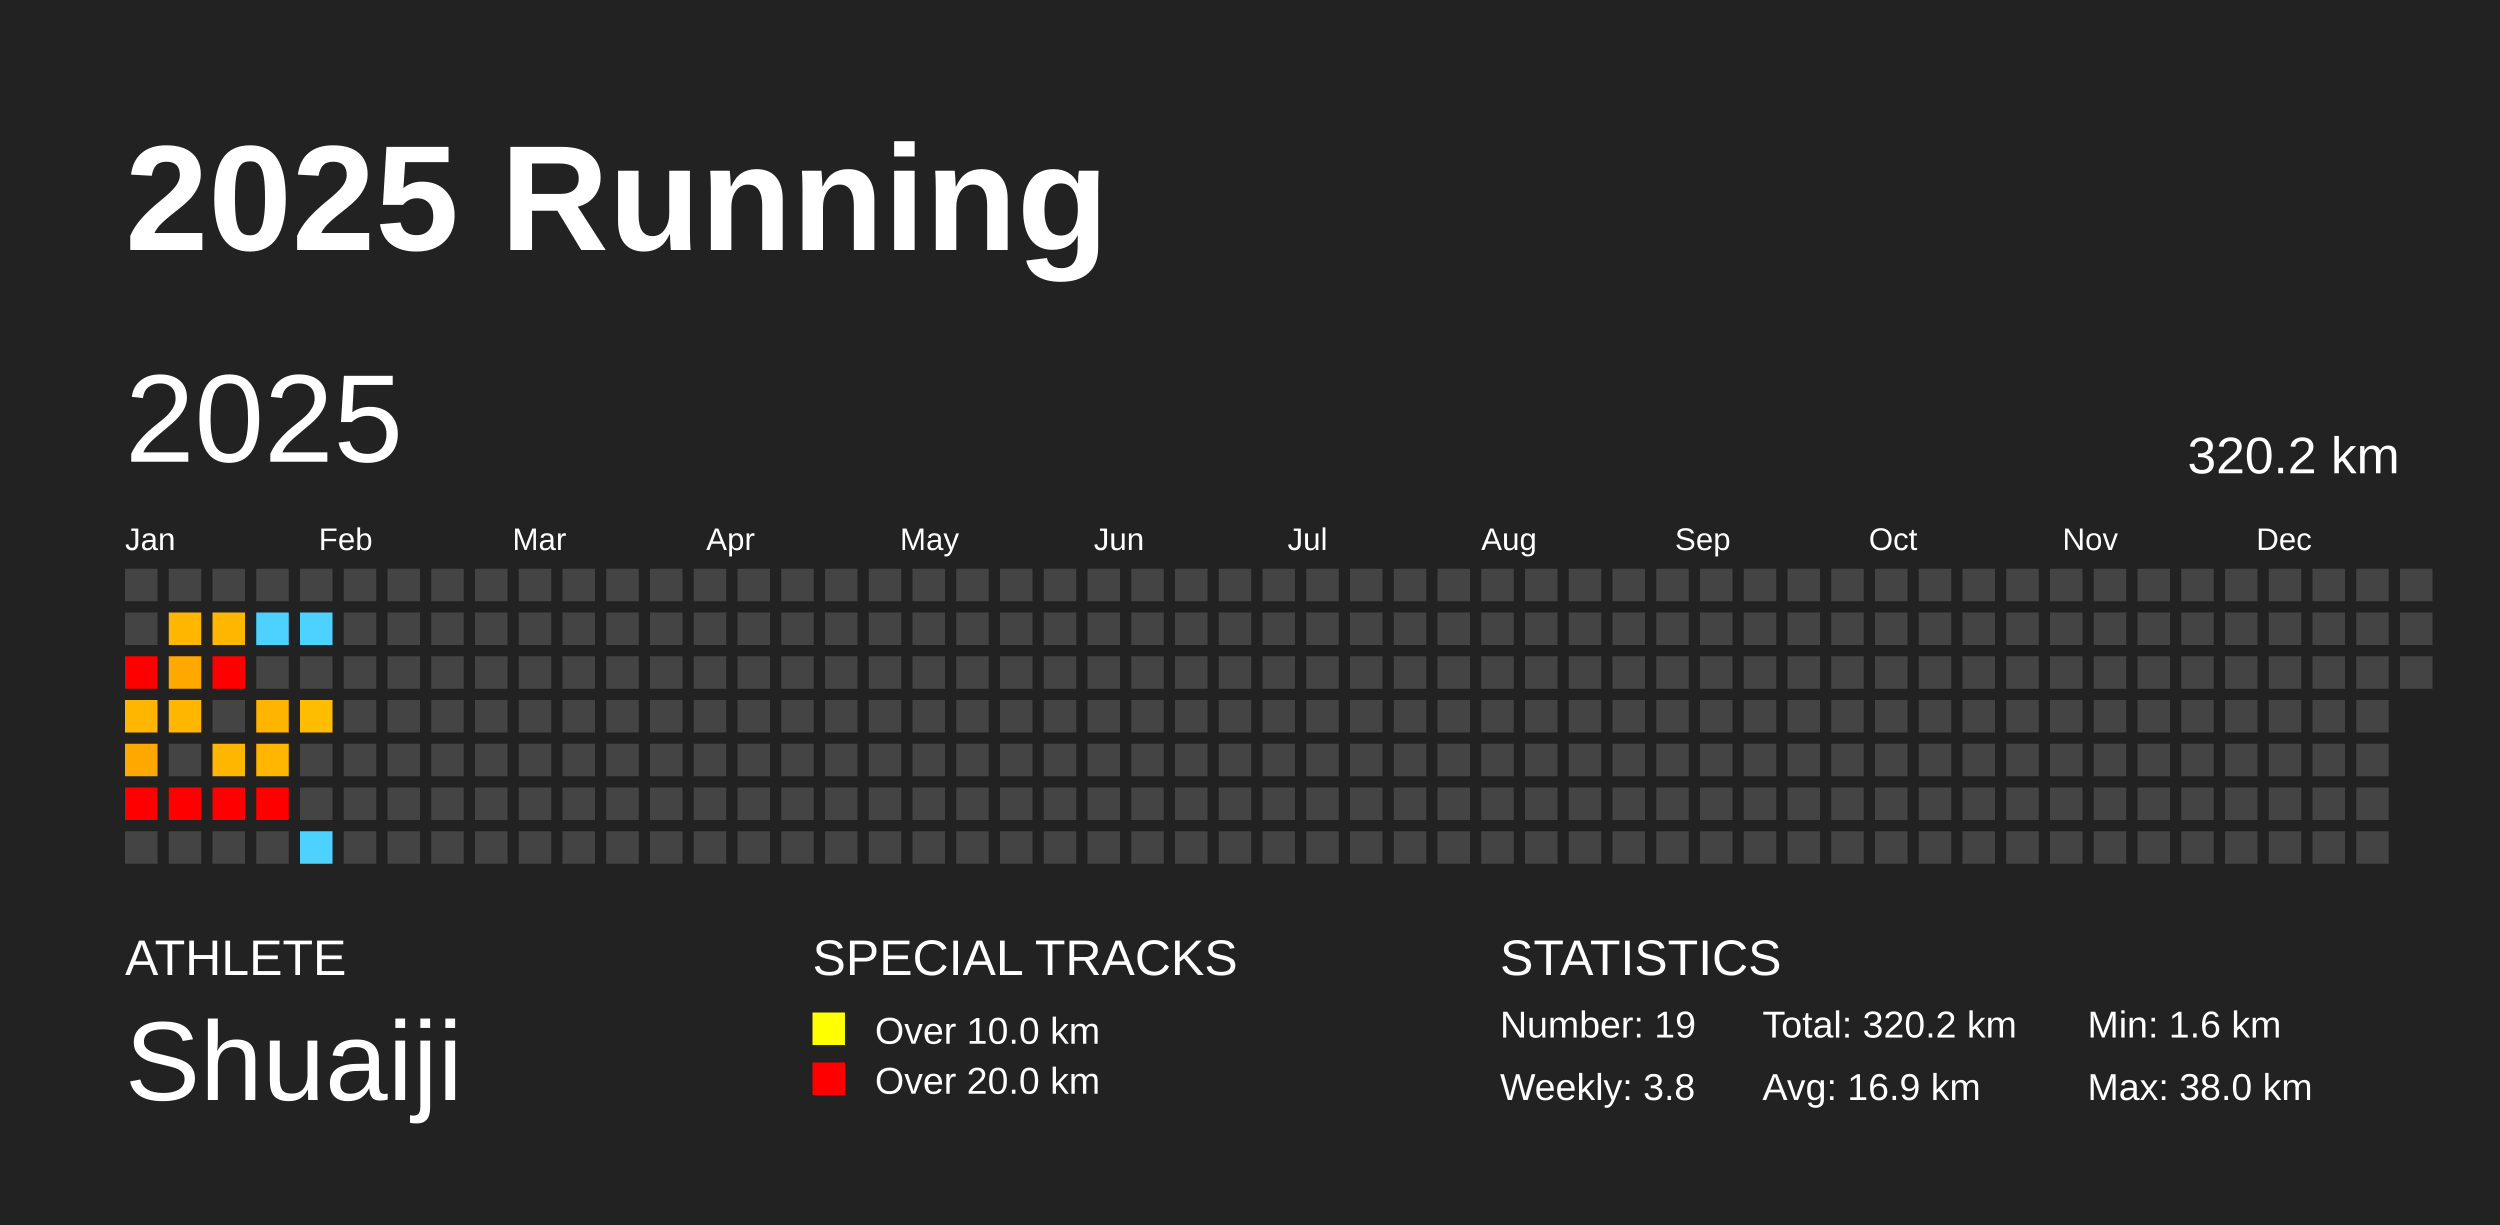
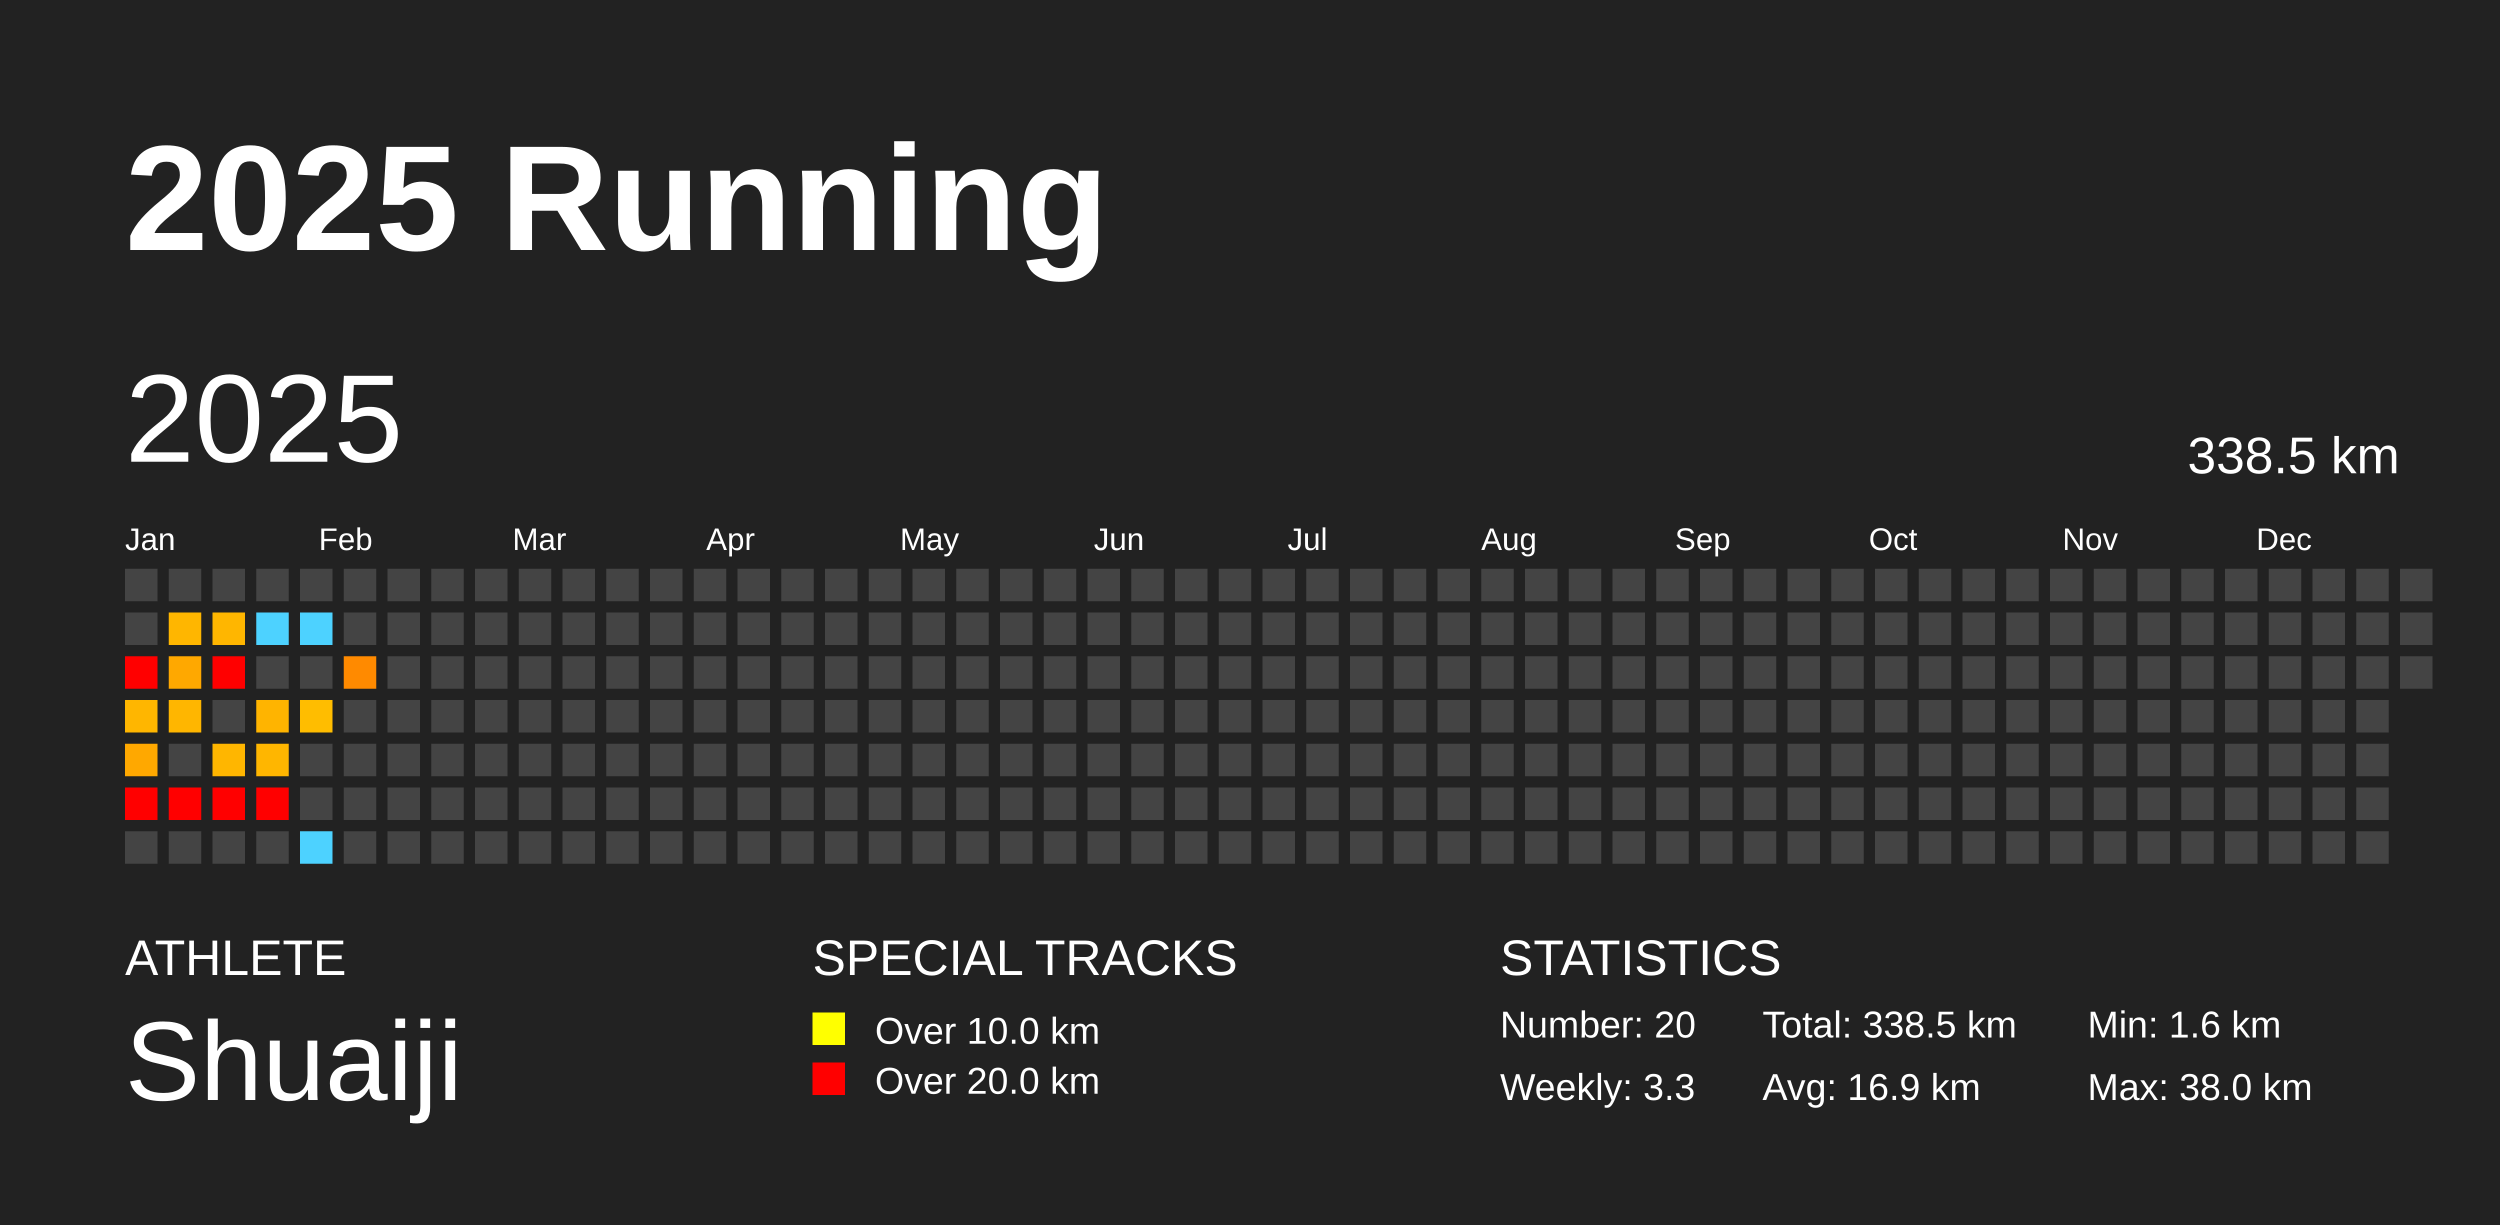
<svg xmlns="http://www.w3.org/2000/svg" baseProfile="full" height="98mm" version="1.1" viewBox="0,0,200,98" width="200mm">
  <defs />
  <rect fill="#222222" height="98" width="200" x="0" y="0" />
  <text fill="#FFFFFF" style="font-size:12px; font-family:Arial; font-weight:bold;" x="10" y="20">2025 Running</text>
  <text fill="#FFFFFF" style="font-size:4px; font-family:Arial" x="10" y="78">ATHLETE</text>
  <text fill="#FFFFFF" style="font-size:9px; font-family:Arial" x="10" y="88">Shuaiji</text>
  <text fill="#FFFFFF" style="font-size:4px; font-family:Arial" x="65" y="78">SPECIAL TRACKS</text>
  <rect fill="yellow" height="2.6" width="2.6" x="65" y="81" />
  <text fill="#FFFFFF" style="font-size:3px; font-family:Arial" x="70" y="83.5">Over 10.0 km</text>
  <rect fill="red" height="2.6" width="2.6" x="65" y="85" />
  <text fill="#FFFFFF" style="font-size:3px; font-family:Arial" x="70" y="87.5">Over 20.0 km</text>
  <text fill="#FFFFFF" style="font-size:4px; font-family:Arial" x="120" y="78">STATISTICS</text>
-   <text fill="#FFFFFF" style="font-size:3px; font-family:Arial" x="120" y="83">Number: 19</text>
-   <text fill="#FFFFFF" style="font-size:3px; font-family:Arial" x="120" y="88">Weekly: 3.8</text>
-   <text fill="#FFFFFF" style="font-size:3px; font-family:Arial" x="141" y="83">Total: 320.2 km</text>
+   <text fill="#FFFFFF" style="font-size:3px; font-family:Arial" x="120" y="83">Number: 20</text>
+   <text fill="#FFFFFF" style="font-size:3px; font-family:Arial" x="120" y="88">Weekly: 3.3</text>
+   <text fill="#FFFFFF" style="font-size:3px; font-family:Arial" x="141" y="83">Total: 338.5 km</text>
  <text fill="#FFFFFF" style="font-size:3px; font-family:Arial" x="141" y="88">Avg: 16.9 km</text>
  <text fill="#FFFFFF" style="font-size:3px; font-family:Arial" x="167" y="83">Min: 1.6 km</text>
  <text fill="#FFFFFF" style="font-size:3px; font-family:Arial" x="167" y="88">Max: 38.0 km</text>
  <text dominant-baseline="hanging" fill="#FFFFFF" style="font-size:10.0px; font-family:Arial;" x="10" y="30">2025</text>
-   <text dominant-baseline="hanging" fill="#FFFFFF" style="font-size:4.125px; font-family:Arial;" x="175" y="35">320.2 km</text>
+   <text dominant-baseline="hanging" fill="#FFFFFF" style="font-size:4.125px; font-family:Arial;" x="175" y="35">338.5 km</text>
  <text fill="#FFFFFF" style="font-size:2.5px; font-family:Arial" x="10.0" y="44">Jan</text>
  <text fill="#FFFFFF" style="font-size:2.5px; font-family:Arial" x="25.5" y="44">Feb</text>
  <text fill="#FFFFFF" style="font-size:2.5px; font-family:Arial" x="41.0" y="44">Mar</text>
  <text fill="#FFFFFF" style="font-size:2.5px; font-family:Arial" x="56.5" y="44">Apr</text>
  <text fill="#FFFFFF" style="font-size:2.5px; font-family:Arial" x="72.0" y="44">May</text>
  <text fill="#FFFFFF" style="font-size:2.5px; font-family:Arial" x="87.5" y="44">Jun</text>
  <text fill="#FFFFFF" style="font-size:2.5px; font-family:Arial" x="103.0" y="44">Jul</text>
  <text fill="#FFFFFF" style="font-size:2.5px; font-family:Arial" x="118.5" y="44">Aug</text>
  <text fill="#FFFFFF" style="font-size:2.5px; font-family:Arial" x="134.0" y="44">Sep</text>
  <text fill="#FFFFFF" style="font-size:2.5px; font-family:Arial" x="149.5" y="44">Oct</text>
  <text fill="#FFFFFF" style="font-size:2.5px; font-family:Arial" x="165.0" y="44">Nov</text>
  <text fill="#FFFFFF" style="font-size:2.5px; font-family:Arial" x="180.5" y="44">Dec</text>
  <rect fill="#444444" height="2.6" width="2.6" x="10.0" y="45.5" />
  <rect fill="#444444" height="2.6" width="2.6" x="10.0" y="49.0" />
  <rect fill="red" height="2.6" width="2.6" x="10.0" y="52.5" />
  <rect fill="#ffb600" height="2.6" width="2.6" x="10.0" y="56.0" />
  <rect fill="#ffa800" height="2.6" width="2.6" x="10.0" y="59.5" />
  <rect fill="red" height="2.6" width="2.6" x="10.0" y="63.0" />
  <rect fill="#444444" height="2.6" width="2.6" x="10.0" y="66.5" />
  <rect fill="#444444" height="2.6" width="2.6" x="13.5" y="45.5" />
  <rect fill="#ffb600" height="2.6" width="2.6" x="13.5" y="49.0" />
  <rect fill="#ffa800" height="2.6" width="2.6" x="13.5" y="52.5" />
  <rect fill="#ffb600" height="2.6" width="2.6" x="13.5" y="56.0" />
  <rect fill="#444444" height="2.6" width="2.6" x="13.5" y="59.5" />
  <rect fill="red" height="2.6" width="2.6" x="13.5" y="63.0" />
  <rect fill="#444444" height="2.6" width="2.6" x="13.5" y="66.5" />
  <rect fill="#444444" height="2.6" width="2.6" x="17.0" y="45.5" />
  <rect fill="#ffb600" height="2.6" width="2.6" x="17.0" y="49.0" />
  <rect fill="red" height="2.6" width="2.6" x="17.0" y="52.5" />
  <rect fill="#444444" height="2.6" width="2.6" x="17.0" y="56.0" />
  <rect fill="#ffb600" height="2.6" width="2.6" x="17.0" y="59.5" />
  <rect fill="red" height="2.6" width="2.6" x="17.0" y="63.0" />
  <rect fill="#444444" height="2.6" width="2.6" x="17.0" y="66.5" />
  <rect fill="#444444" height="2.6" width="2.6" x="20.5" y="45.5" />
  <rect fill="#4dd2ff" height="2.6" width="2.6" x="20.5" y="49.0" />
  <rect fill="#444444" height="2.6" width="2.6" x="20.5" y="52.5" />
  <rect fill="#ffb400" height="2.6" width="2.6" x="20.5" y="56.0" />
  <rect fill="#ffb600" height="2.6" width="2.6" x="20.5" y="59.5" />
  <rect fill="red" height="2.6" width="2.6" x="20.5" y="63.0" />
  <rect fill="#444444" height="2.6" width="2.6" x="20.5" y="66.5" />
  <rect fill="#444444" height="2.6" width="2.6" x="24.0" y="45.5" />
  <rect fill="#4dd2ff" height="2.6" width="2.6" x="24.0" y="49.0" />
  <rect fill="#444444" height="2.6" width="2.6" x="24.0" y="52.5" />
  <rect fill="#ffbd00" height="2.6" width="2.6" x="24.0" y="56.0" />
  <rect fill="#444444" height="2.6" width="2.6" x="24.0" y="59.5" />
  <rect fill="#444444" height="2.6" width="2.6" x="24.0" y="63.0" />
  <rect fill="#4dd2ff" height="2.6" width="2.6" x="24.0" y="66.5" />
  <rect fill="#444444" height="2.6" width="2.6" x="27.5" y="45.5" />
  <rect fill="#444444" height="2.6" width="2.6" x="27.5" y="49.0" />
-   <rect fill="#444444" height="2.6" width="2.6" x="27.5" y="52.5" />
+   <rect fill="#ff8a00" height="2.6" width="2.6" x="27.5" y="52.5" />
  <rect fill="#444444" height="2.6" width="2.6" x="27.5" y="56.0" />
  <rect fill="#444444" height="2.6" width="2.6" x="27.5" y="59.5" />
  <rect fill="#444444" height="2.6" width="2.6" x="27.5" y="63.0" />
  <rect fill="#444444" height="2.6" width="2.6" x="27.5" y="66.5" />
  <rect fill="#444444" height="2.6" width="2.6" x="31.0" y="45.5" />
  <rect fill="#444444" height="2.6" width="2.6" x="31.0" y="49.0" />
  <rect fill="#444444" height="2.6" width="2.6" x="31.0" y="52.5" />
  <rect fill="#444444" height="2.6" width="2.6" x="31.0" y="56.0" />
  <rect fill="#444444" height="2.6" width="2.6" x="31.0" y="59.5" />
  <rect fill="#444444" height="2.6" width="2.6" x="31.0" y="63.0" />
  <rect fill="#444444" height="2.6" width="2.6" x="31.0" y="66.5" />
  <rect fill="#444444" height="2.6" width="2.6" x="34.5" y="45.5" />
  <rect fill="#444444" height="2.6" width="2.6" x="34.5" y="49.0" />
  <rect fill="#444444" height="2.6" width="2.6" x="34.5" y="52.5" />
  <rect fill="#444444" height="2.6" width="2.6" x="34.5" y="56.0" />
  <rect fill="#444444" height="2.6" width="2.6" x="34.5" y="59.5" />
  <rect fill="#444444" height="2.6" width="2.6" x="34.5" y="63.0" />
  <rect fill="#444444" height="2.6" width="2.6" x="34.5" y="66.5" />
  <rect fill="#444444" height="2.6" width="2.6" x="38.0" y="45.5" />
  <rect fill="#444444" height="2.6" width="2.6" x="38.0" y="49.0" />
  <rect fill="#444444" height="2.6" width="2.6" x="38.0" y="52.5" />
  <rect fill="#444444" height="2.6" width="2.6" x="38.0" y="56.0" />
  <rect fill="#444444" height="2.6" width="2.6" x="38.0" y="59.5" />
  <rect fill="#444444" height="2.6" width="2.6" x="38.0" y="63.0" />
  <rect fill="#444444" height="2.6" width="2.6" x="38.0" y="66.5" />
  <rect fill="#444444" height="2.6" width="2.6" x="41.5" y="45.5" />
  <rect fill="#444444" height="2.6" width="2.6" x="41.5" y="49.0" />
  <rect fill="#444444" height="2.6" width="2.6" x="41.5" y="52.5" />
  <rect fill="#444444" height="2.6" width="2.6" x="41.5" y="56.0" />
  <rect fill="#444444" height="2.6" width="2.6" x="41.5" y="59.5" />
  <rect fill="#444444" height="2.6" width="2.6" x="41.5" y="63.0" />
  <rect fill="#444444" height="2.6" width="2.6" x="41.5" y="66.5" />
  <rect fill="#444444" height="2.6" width="2.6" x="45.0" y="45.5" />
  <rect fill="#444444" height="2.6" width="2.6" x="45.0" y="49.0" />
  <rect fill="#444444" height="2.6" width="2.6" x="45.0" y="52.5" />
  <rect fill="#444444" height="2.6" width="2.6" x="45.0" y="56.0" />
  <rect fill="#444444" height="2.6" width="2.6" x="45.0" y="59.5" />
  <rect fill="#444444" height="2.6" width="2.6" x="45.0" y="63.0" />
  <rect fill="#444444" height="2.6" width="2.6" x="45.0" y="66.5" />
  <rect fill="#444444" height="2.6" width="2.6" x="48.5" y="45.5" />
  <rect fill="#444444" height="2.6" width="2.6" x="48.5" y="49.0" />
  <rect fill="#444444" height="2.6" width="2.6" x="48.5" y="52.5" />
  <rect fill="#444444" height="2.6" width="2.6" x="48.5" y="56.0" />
  <rect fill="#444444" height="2.6" width="2.6" x="48.5" y="59.5" />
  <rect fill="#444444" height="2.6" width="2.6" x="48.5" y="63.0" />
  <rect fill="#444444" height="2.6" width="2.6" x="48.5" y="66.5" />
  <rect fill="#444444" height="2.6" width="2.6" x="52.0" y="45.5" />
  <rect fill="#444444" height="2.6" width="2.6" x="52.0" y="49.0" />
  <rect fill="#444444" height="2.6" width="2.6" x="52.0" y="52.5" />
  <rect fill="#444444" height="2.6" width="2.6" x="52.0" y="56.0" />
  <rect fill="#444444" height="2.6" width="2.6" x="52.0" y="59.5" />
  <rect fill="#444444" height="2.6" width="2.6" x="52.0" y="63.0" />
  <rect fill="#444444" height="2.6" width="2.6" x="52.0" y="66.5" />
  <rect fill="#444444" height="2.6" width="2.6" x="55.5" y="45.5" />
  <rect fill="#444444" height="2.6" width="2.6" x="55.5" y="49.0" />
  <rect fill="#444444" height="2.6" width="2.6" x="55.5" y="52.5" />
  <rect fill="#444444" height="2.6" width="2.6" x="55.5" y="56.0" />
  <rect fill="#444444" height="2.6" width="2.6" x="55.5" y="59.5" />
  <rect fill="#444444" height="2.6" width="2.6" x="55.5" y="63.0" />
  <rect fill="#444444" height="2.6" width="2.6" x="55.5" y="66.5" />
  <rect fill="#444444" height="2.6" width="2.6" x="59.0" y="45.5" />
  <rect fill="#444444" height="2.6" width="2.6" x="59.0" y="49.0" />
  <rect fill="#444444" height="2.6" width="2.6" x="59.0" y="52.5" />
  <rect fill="#444444" height="2.6" width="2.6" x="59.0" y="56.0" />
  <rect fill="#444444" height="2.6" width="2.6" x="59.0" y="59.5" />
  <rect fill="#444444" height="2.6" width="2.6" x="59.0" y="63.0" />
  <rect fill="#444444" height="2.6" width="2.6" x="59.0" y="66.5" />
  <rect fill="#444444" height="2.6" width="2.6" x="62.5" y="45.5" />
  <rect fill="#444444" height="2.6" width="2.6" x="62.5" y="49.0" />
  <rect fill="#444444" height="2.6" width="2.6" x="62.5" y="52.5" />
  <rect fill="#444444" height="2.6" width="2.6" x="62.5" y="56.0" />
  <rect fill="#444444" height="2.6" width="2.6" x="62.5" y="59.5" />
  <rect fill="#444444" height="2.6" width="2.6" x="62.5" y="63.0" />
  <rect fill="#444444" height="2.6" width="2.6" x="62.5" y="66.5" />
  <rect fill="#444444" height="2.6" width="2.6" x="66.0" y="45.5" />
  <rect fill="#444444" height="2.6" width="2.6" x="66.0" y="49.0" />
  <rect fill="#444444" height="2.6" width="2.6" x="66.0" y="52.5" />
  <rect fill="#444444" height="2.6" width="2.6" x="66.0" y="56.0" />
  <rect fill="#444444" height="2.6" width="2.6" x="66.0" y="59.5" />
  <rect fill="#444444" height="2.6" width="2.6" x="66.0" y="63.0" />
  <rect fill="#444444" height="2.6" width="2.6" x="66.0" y="66.5" />
  <rect fill="#444444" height="2.6" width="2.6" x="69.5" y="45.5" />
  <rect fill="#444444" height="2.6" width="2.6" x="69.5" y="49.0" />
  <rect fill="#444444" height="2.6" width="2.6" x="69.5" y="52.5" />
  <rect fill="#444444" height="2.6" width="2.6" x="69.5" y="56.0" />
  <rect fill="#444444" height="2.6" width="2.6" x="69.5" y="59.5" />
  <rect fill="#444444" height="2.6" width="2.6" x="69.5" y="63.0" />
  <rect fill="#444444" height="2.6" width="2.6" x="69.5" y="66.5" />
  <rect fill="#444444" height="2.6" width="2.6" x="73.0" y="45.5" />
  <rect fill="#444444" height="2.6" width="2.6" x="73.0" y="49.0" />
  <rect fill="#444444" height="2.6" width="2.6" x="73.0" y="52.5" />
  <rect fill="#444444" height="2.6" width="2.6" x="73.0" y="56.0" />
  <rect fill="#444444" height="2.6" width="2.6" x="73.0" y="59.5" />
  <rect fill="#444444" height="2.6" width="2.6" x="73.0" y="63.0" />
  <rect fill="#444444" height="2.6" width="2.6" x="73.0" y="66.5" />
  <rect fill="#444444" height="2.6" width="2.6" x="76.5" y="45.5" />
  <rect fill="#444444" height="2.6" width="2.6" x="76.5" y="49.0" />
  <rect fill="#444444" height="2.6" width="2.6" x="76.5" y="52.5" />
  <rect fill="#444444" height="2.6" width="2.6" x="76.5" y="56.0" />
  <rect fill="#444444" height="2.6" width="2.6" x="76.5" y="59.5" />
  <rect fill="#444444" height="2.6" width="2.6" x="76.5" y="63.0" />
  <rect fill="#444444" height="2.6" width="2.6" x="76.5" y="66.5" />
  <rect fill="#444444" height="2.6" width="2.6" x="80.0" y="45.5" />
  <rect fill="#444444" height="2.6" width="2.6" x="80.0" y="49.0" />
  <rect fill="#444444" height="2.6" width="2.6" x="80.0" y="52.5" />
  <rect fill="#444444" height="2.6" width="2.6" x="80.0" y="56.0" />
  <rect fill="#444444" height="2.6" width="2.6" x="80.0" y="59.5" />
  <rect fill="#444444" height="2.6" width="2.6" x="80.0" y="63.0" />
  <rect fill="#444444" height="2.6" width="2.6" x="80.0" y="66.5" />
  <rect fill="#444444" height="2.6" width="2.6" x="83.5" y="45.5" />
  <rect fill="#444444" height="2.6" width="2.6" x="83.5" y="49.0" />
  <rect fill="#444444" height="2.6" width="2.6" x="83.5" y="52.5" />
  <rect fill="#444444" height="2.6" width="2.6" x="83.5" y="56.0" />
  <rect fill="#444444" height="2.6" width="2.6" x="83.5" y="59.5" />
  <rect fill="#444444" height="2.6" width="2.6" x="83.5" y="63.0" />
  <rect fill="#444444" height="2.6" width="2.6" x="83.5" y="66.5" />
  <rect fill="#444444" height="2.6" width="2.6" x="87.0" y="45.5" />
  <rect fill="#444444" height="2.6" width="2.6" x="87.0" y="49.0" />
  <rect fill="#444444" height="2.6" width="2.6" x="87.0" y="52.5" />
  <rect fill="#444444" height="2.6" width="2.6" x="87.0" y="56.0" />
  <rect fill="#444444" height="2.6" width="2.6" x="87.0" y="59.5" />
  <rect fill="#444444" height="2.6" width="2.6" x="87.0" y="63.0" />
  <rect fill="#444444" height="2.6" width="2.6" x="87.0" y="66.5" />
  <rect fill="#444444" height="2.6" width="2.6" x="90.5" y="45.5" />
  <rect fill="#444444" height="2.6" width="2.6" x="90.5" y="49.0" />
  <rect fill="#444444" height="2.6" width="2.6" x="90.5" y="52.5" />
  <rect fill="#444444" height="2.6" width="2.6" x="90.5" y="56.0" />
  <rect fill="#444444" height="2.6" width="2.6" x="90.5" y="59.5" />
  <rect fill="#444444" height="2.6" width="2.6" x="90.5" y="63.0" />
  <rect fill="#444444" height="2.6" width="2.6" x="90.5" y="66.5" />
  <rect fill="#444444" height="2.6" width="2.6" x="94.0" y="45.5" />
  <rect fill="#444444" height="2.6" width="2.6" x="94.0" y="49.0" />
  <rect fill="#444444" height="2.6" width="2.6" x="94.0" y="52.5" />
  <rect fill="#444444" height="2.6" width="2.6" x="94.0" y="56.0" />
  <rect fill="#444444" height="2.6" width="2.6" x="94.0" y="59.5" />
  <rect fill="#444444" height="2.6" width="2.6" x="94.0" y="63.0" />
  <rect fill="#444444" height="2.6" width="2.6" x="94.0" y="66.5" />
  <rect fill="#444444" height="2.6" width="2.6" x="97.5" y="45.5" />
  <rect fill="#444444" height="2.6" width="2.6" x="97.5" y="49.0" />
  <rect fill="#444444" height="2.6" width="2.6" x="97.5" y="52.5" />
  <rect fill="#444444" height="2.6" width="2.6" x="97.5" y="56.0" />
  <rect fill="#444444" height="2.6" width="2.6" x="97.5" y="59.5" />
  <rect fill="#444444" height="2.6" width="2.6" x="97.5" y="63.0" />
  <rect fill="#444444" height="2.6" width="2.6" x="97.5" y="66.5" />
  <rect fill="#444444" height="2.6" width="2.6" x="101.0" y="45.5" />
  <rect fill="#444444" height="2.6" width="2.6" x="101.0" y="49.0" />
  <rect fill="#444444" height="2.6" width="2.6" x="101.0" y="52.5" />
  <rect fill="#444444" height="2.6" width="2.6" x="101.0" y="56.0" />
  <rect fill="#444444" height="2.6" width="2.6" x="101.0" y="59.5" />
  <rect fill="#444444" height="2.6" width="2.6" x="101.0" y="63.0" />
  <rect fill="#444444" height="2.6" width="2.6" x="101.0" y="66.5" />
  <rect fill="#444444" height="2.6" width="2.6" x="104.5" y="45.5" />
  <rect fill="#444444" height="2.6" width="2.6" x="104.5" y="49.0" />
  <rect fill="#444444" height="2.6" width="2.6" x="104.5" y="52.5" />
  <rect fill="#444444" height="2.6" width="2.6" x="104.5" y="56.0" />
  <rect fill="#444444" height="2.6" width="2.6" x="104.5" y="59.5" />
  <rect fill="#444444" height="2.6" width="2.6" x="104.5" y="63.0" />
  <rect fill="#444444" height="2.6" width="2.6" x="104.5" y="66.5" />
  <rect fill="#444444" height="2.6" width="2.6" x="108.0" y="45.5" />
  <rect fill="#444444" height="2.6" width="2.6" x="108.0" y="49.0" />
  <rect fill="#444444" height="2.6" width="2.6" x="108.0" y="52.5" />
  <rect fill="#444444" height="2.6" width="2.6" x="108.0" y="56.0" />
  <rect fill="#444444" height="2.6" width="2.6" x="108.0" y="59.5" />
  <rect fill="#444444" height="2.6" width="2.6" x="108.0" y="63.0" />
  <rect fill="#444444" height="2.6" width="2.6" x="108.0" y="66.5" />
  <rect fill="#444444" height="2.6" width="2.6" x="111.5" y="45.5" />
  <rect fill="#444444" height="2.6" width="2.6" x="111.5" y="49.0" />
  <rect fill="#444444" height="2.6" width="2.6" x="111.5" y="52.5" />
  <rect fill="#444444" height="2.6" width="2.6" x="111.5" y="56.0" />
  <rect fill="#444444" height="2.6" width="2.6" x="111.5" y="59.5" />
  <rect fill="#444444" height="2.6" width="2.6" x="111.5" y="63.0" />
  <rect fill="#444444" height="2.6" width="2.6" x="111.5" y="66.5" />
  <rect fill="#444444" height="2.6" width="2.6" x="115.0" y="45.5" />
  <rect fill="#444444" height="2.6" width="2.6" x="115.0" y="49.0" />
  <rect fill="#444444" height="2.6" width="2.6" x="115.0" y="52.5" />
  <rect fill="#444444" height="2.6" width="2.6" x="115.0" y="56.0" />
  <rect fill="#444444" height="2.6" width="2.6" x="115.0" y="59.5" />
  <rect fill="#444444" height="2.6" width="2.6" x="115.0" y="63.0" />
  <rect fill="#444444" height="2.6" width="2.6" x="115.0" y="66.5" />
  <rect fill="#444444" height="2.6" width="2.6" x="118.5" y="45.5" />
  <rect fill="#444444" height="2.6" width="2.6" x="118.5" y="49.0" />
  <rect fill="#444444" height="2.6" width="2.6" x="118.5" y="52.5" />
  <rect fill="#444444" height="2.6" width="2.6" x="118.5" y="56.0" />
  <rect fill="#444444" height="2.6" width="2.6" x="118.5" y="59.5" />
  <rect fill="#444444" height="2.6" width="2.6" x="118.5" y="63.0" />
  <rect fill="#444444" height="2.6" width="2.6" x="118.5" y="66.5" />
  <rect fill="#444444" height="2.6" width="2.6" x="122.0" y="45.5" />
  <rect fill="#444444" height="2.6" width="2.6" x="122.0" y="49.0" />
  <rect fill="#444444" height="2.6" width="2.6" x="122.0" y="52.5" />
  <rect fill="#444444" height="2.6" width="2.6" x="122.0" y="56.0" />
  <rect fill="#444444" height="2.6" width="2.6" x="122.0" y="59.5" />
  <rect fill="#444444" height="2.6" width="2.6" x="122.0" y="63.0" />
  <rect fill="#444444" height="2.6" width="2.6" x="122.0" y="66.5" />
  <rect fill="#444444" height="2.6" width="2.6" x="125.5" y="45.5" />
  <rect fill="#444444" height="2.6" width="2.6" x="125.5" y="49.0" />
  <rect fill="#444444" height="2.6" width="2.6" x="125.5" y="52.5" />
  <rect fill="#444444" height="2.6" width="2.6" x="125.5" y="56.0" />
  <rect fill="#444444" height="2.6" width="2.6" x="125.5" y="59.5" />
  <rect fill="#444444" height="2.6" width="2.6" x="125.5" y="63.0" />
  <rect fill="#444444" height="2.6" width="2.6" x="125.5" y="66.5" />
  <rect fill="#444444" height="2.6" width="2.6" x="129.0" y="45.5" />
  <rect fill="#444444" height="2.6" width="2.6" x="129.0" y="49.0" />
  <rect fill="#444444" height="2.6" width="2.6" x="129.0" y="52.5" />
  <rect fill="#444444" height="2.6" width="2.6" x="129.0" y="56.0" />
  <rect fill="#444444" height="2.6" width="2.6" x="129.0" y="59.5" />
  <rect fill="#444444" height="2.6" width="2.6" x="129.0" y="63.0" />
  <rect fill="#444444" height="2.6" width="2.6" x="129.0" y="66.5" />
  <rect fill="#444444" height="2.6" width="2.6" x="132.5" y="45.5" />
  <rect fill="#444444" height="2.6" width="2.6" x="132.5" y="49.0" />
  <rect fill="#444444" height="2.6" width="2.6" x="132.5" y="52.5" />
  <rect fill="#444444" height="2.6" width="2.6" x="132.5" y="56.0" />
  <rect fill="#444444" height="2.6" width="2.6" x="132.5" y="59.5" />
  <rect fill="#444444" height="2.6" width="2.6" x="132.5" y="63.0" />
  <rect fill="#444444" height="2.6" width="2.6" x="132.5" y="66.5" />
  <rect fill="#444444" height="2.6" width="2.6" x="136.0" y="45.5" />
  <rect fill="#444444" height="2.6" width="2.6" x="136.0" y="49.0" />
  <rect fill="#444444" height="2.6" width="2.6" x="136.0" y="52.5" />
  <rect fill="#444444" height="2.6" width="2.6" x="136.0" y="56.0" />
  <rect fill="#444444" height="2.6" width="2.6" x="136.0" y="59.5" />
  <rect fill="#444444" height="2.6" width="2.6" x="136.0" y="63.0" />
  <rect fill="#444444" height="2.6" width="2.6" x="136.0" y="66.5" />
  <rect fill="#444444" height="2.6" width="2.6" x="139.5" y="45.5" />
  <rect fill="#444444" height="2.6" width="2.6" x="139.5" y="49.0" />
  <rect fill="#444444" height="2.6" width="2.6" x="139.5" y="52.5" />
  <rect fill="#444444" height="2.6" width="2.6" x="139.5" y="56.0" />
  <rect fill="#444444" height="2.6" width="2.6" x="139.5" y="59.5" />
  <rect fill="#444444" height="2.6" width="2.6" x="139.5" y="63.0" />
  <rect fill="#444444" height="2.6" width="2.6" x="139.5" y="66.5" />
  <rect fill="#444444" height="2.6" width="2.6" x="143.0" y="45.5" />
  <rect fill="#444444" height="2.6" width="2.6" x="143.0" y="49.0" />
  <rect fill="#444444" height="2.6" width="2.6" x="143.0" y="52.5" />
  <rect fill="#444444" height="2.6" width="2.6" x="143.0" y="56.0" />
  <rect fill="#444444" height="2.6" width="2.6" x="143.0" y="59.5" />
  <rect fill="#444444" height="2.6" width="2.6" x="143.0" y="63.0" />
  <rect fill="#444444" height="2.6" width="2.6" x="143.0" y="66.5" />
  <rect fill="#444444" height="2.6" width="2.6" x="146.5" y="45.5" />
  <rect fill="#444444" height="2.6" width="2.6" x="146.5" y="49.0" />
  <rect fill="#444444" height="2.6" width="2.6" x="146.5" y="52.5" />
  <rect fill="#444444" height="2.6" width="2.6" x="146.5" y="56.0" />
  <rect fill="#444444" height="2.6" width="2.6" x="146.5" y="59.5" />
  <rect fill="#444444" height="2.6" width="2.6" x="146.5" y="63.0" />
  <rect fill="#444444" height="2.6" width="2.6" x="146.5" y="66.5" />
  <rect fill="#444444" height="2.6" width="2.6" x="150.0" y="45.5" />
  <rect fill="#444444" height="2.6" width="2.6" x="150.0" y="49.0" />
  <rect fill="#444444" height="2.6" width="2.6" x="150.0" y="52.5" />
  <rect fill="#444444" height="2.6" width="2.6" x="150.0" y="56.0" />
  <rect fill="#444444" height="2.6" width="2.6" x="150.0" y="59.5" />
  <rect fill="#444444" height="2.6" width="2.6" x="150.0" y="63.0" />
  <rect fill="#444444" height="2.6" width="2.6" x="150.0" y="66.5" />
  <rect fill="#444444" height="2.6" width="2.6" x="153.5" y="45.5" />
  <rect fill="#444444" height="2.6" width="2.6" x="153.5" y="49.0" />
  <rect fill="#444444" height="2.6" width="2.6" x="153.5" y="52.5" />
  <rect fill="#444444" height="2.6" width="2.6" x="153.5" y="56.0" />
  <rect fill="#444444" height="2.6" width="2.6" x="153.5" y="59.5" />
  <rect fill="#444444" height="2.6" width="2.6" x="153.5" y="63.0" />
  <rect fill="#444444" height="2.6" width="2.6" x="153.5" y="66.5" />
  <rect fill="#444444" height="2.6" width="2.6" x="157.0" y="45.5" />
  <rect fill="#444444" height="2.6" width="2.6" x="157.0" y="49.0" />
  <rect fill="#444444" height="2.6" width="2.6" x="157.0" y="52.5" />
  <rect fill="#444444" height="2.6" width="2.6" x="157.0" y="56.0" />
  <rect fill="#444444" height="2.6" width="2.6" x="157.0" y="59.5" />
  <rect fill="#444444" height="2.6" width="2.6" x="157.0" y="63.0" />
  <rect fill="#444444" height="2.6" width="2.6" x="157.0" y="66.5" />
  <rect fill="#444444" height="2.6" width="2.6" x="160.5" y="45.5" />
  <rect fill="#444444" height="2.6" width="2.6" x="160.5" y="49.0" />
  <rect fill="#444444" height="2.6" width="2.6" x="160.5" y="52.5" />
  <rect fill="#444444" height="2.6" width="2.6" x="160.5" y="56.0" />
  <rect fill="#444444" height="2.6" width="2.6" x="160.5" y="59.5" />
  <rect fill="#444444" height="2.6" width="2.6" x="160.5" y="63.0" />
  <rect fill="#444444" height="2.6" width="2.6" x="160.5" y="66.5" />
  <rect fill="#444444" height="2.6" width="2.6" x="164.0" y="45.5" />
  <rect fill="#444444" height="2.6" width="2.6" x="164.0" y="49.0" />
  <rect fill="#444444" height="2.6" width="2.6" x="164.0" y="52.5" />
  <rect fill="#444444" height="2.6" width="2.6" x="164.0" y="56.0" />
  <rect fill="#444444" height="2.6" width="2.6" x="164.0" y="59.5" />
  <rect fill="#444444" height="2.6" width="2.6" x="164.0" y="63.0" />
  <rect fill="#444444" height="2.6" width="2.6" x="164.0" y="66.5" />
  <rect fill="#444444" height="2.6" width="2.6" x="167.5" y="45.5" />
  <rect fill="#444444" height="2.6" width="2.6" x="167.5" y="49.0" />
  <rect fill="#444444" height="2.6" width="2.6" x="167.5" y="52.5" />
  <rect fill="#444444" height="2.6" width="2.6" x="167.5" y="56.0" />
  <rect fill="#444444" height="2.6" width="2.6" x="167.5" y="59.5" />
  <rect fill="#444444" height="2.6" width="2.6" x="167.5" y="63.0" />
  <rect fill="#444444" height="2.6" width="2.6" x="167.5" y="66.5" />
  <rect fill="#444444" height="2.6" width="2.6" x="171.0" y="45.5" />
  <rect fill="#444444" height="2.6" width="2.6" x="171.0" y="49.0" />
  <rect fill="#444444" height="2.6" width="2.6" x="171.0" y="52.5" />
  <rect fill="#444444" height="2.6" width="2.6" x="171.0" y="56.0" />
  <rect fill="#444444" height="2.6" width="2.6" x="171.0" y="59.5" />
  <rect fill="#444444" height="2.6" width="2.6" x="171.0" y="63.0" />
  <rect fill="#444444" height="2.6" width="2.6" x="171.0" y="66.5" />
  <rect fill="#444444" height="2.6" width="2.6" x="174.5" y="45.5" />
  <rect fill="#444444" height="2.6" width="2.6" x="174.5" y="49.0" />
  <rect fill="#444444" height="2.6" width="2.6" x="174.5" y="52.5" />
  <rect fill="#444444" height="2.6" width="2.6" x="174.5" y="56.0" />
  <rect fill="#444444" height="2.6" width="2.6" x="174.5" y="59.5" />
  <rect fill="#444444" height="2.6" width="2.6" x="174.5" y="63.0" />
  <rect fill="#444444" height="2.6" width="2.6" x="174.5" y="66.5" />
  <rect fill="#444444" height="2.6" width="2.6" x="178.0" y="45.5" />
  <rect fill="#444444" height="2.6" width="2.6" x="178.0" y="49.0" />
  <rect fill="#444444" height="2.6" width="2.6" x="178.0" y="52.5" />
  <rect fill="#444444" height="2.6" width="2.6" x="178.0" y="56.0" />
  <rect fill="#444444" height="2.6" width="2.6" x="178.0" y="59.5" />
  <rect fill="#444444" height="2.6" width="2.6" x="178.0" y="63.0" />
  <rect fill="#444444" height="2.6" width="2.6" x="178.0" y="66.5" />
  <rect fill="#444444" height="2.6" width="2.6" x="181.5" y="45.5" />
  <rect fill="#444444" height="2.6" width="2.6" x="181.5" y="49.0" />
  <rect fill="#444444" height="2.6" width="2.6" x="181.5" y="52.5" />
  <rect fill="#444444" height="2.6" width="2.6" x="181.5" y="56.0" />
  <rect fill="#444444" height="2.6" width="2.6" x="181.5" y="59.5" />
  <rect fill="#444444" height="2.6" width="2.6" x="181.5" y="63.0" />
  <rect fill="#444444" height="2.6" width="2.6" x="181.5" y="66.5" />
  <rect fill="#444444" height="2.6" width="2.6" x="185.0" y="45.5" />
  <rect fill="#444444" height="2.6" width="2.6" x="185.0" y="49.0" />
  <rect fill="#444444" height="2.6" width="2.6" x="185.0" y="52.5" />
  <rect fill="#444444" height="2.6" width="2.6" x="185.0" y="56.0" />
  <rect fill="#444444" height="2.6" width="2.6" x="185.0" y="59.5" />
  <rect fill="#444444" height="2.6" width="2.6" x="185.0" y="63.0" />
  <rect fill="#444444" height="2.6" width="2.6" x="185.0" y="66.5" />
  <rect fill="#444444" height="2.6" width="2.6" x="188.5" y="45.5" />
  <rect fill="#444444" height="2.6" width="2.6" x="188.5" y="49.0" />
  <rect fill="#444444" height="2.6" width="2.6" x="188.5" y="52.5" />
  <rect fill="#444444" height="2.6" width="2.6" x="188.5" y="56.0" />
  <rect fill="#444444" height="2.6" width="2.6" x="188.5" y="59.5" />
  <rect fill="#444444" height="2.6" width="2.6" x="188.5" y="63.0" />
  <rect fill="#444444" height="2.6" width="2.6" x="188.5" y="66.5" />
  <rect fill="#444444" height="2.6" width="2.6" x="192.0" y="45.5" />
  <rect fill="#444444" height="2.6" width="2.6" x="192.0" y="49.0" />
  <rect fill="#444444" height="2.6" width="2.6" x="192.0" y="52.5" />
</svg>
